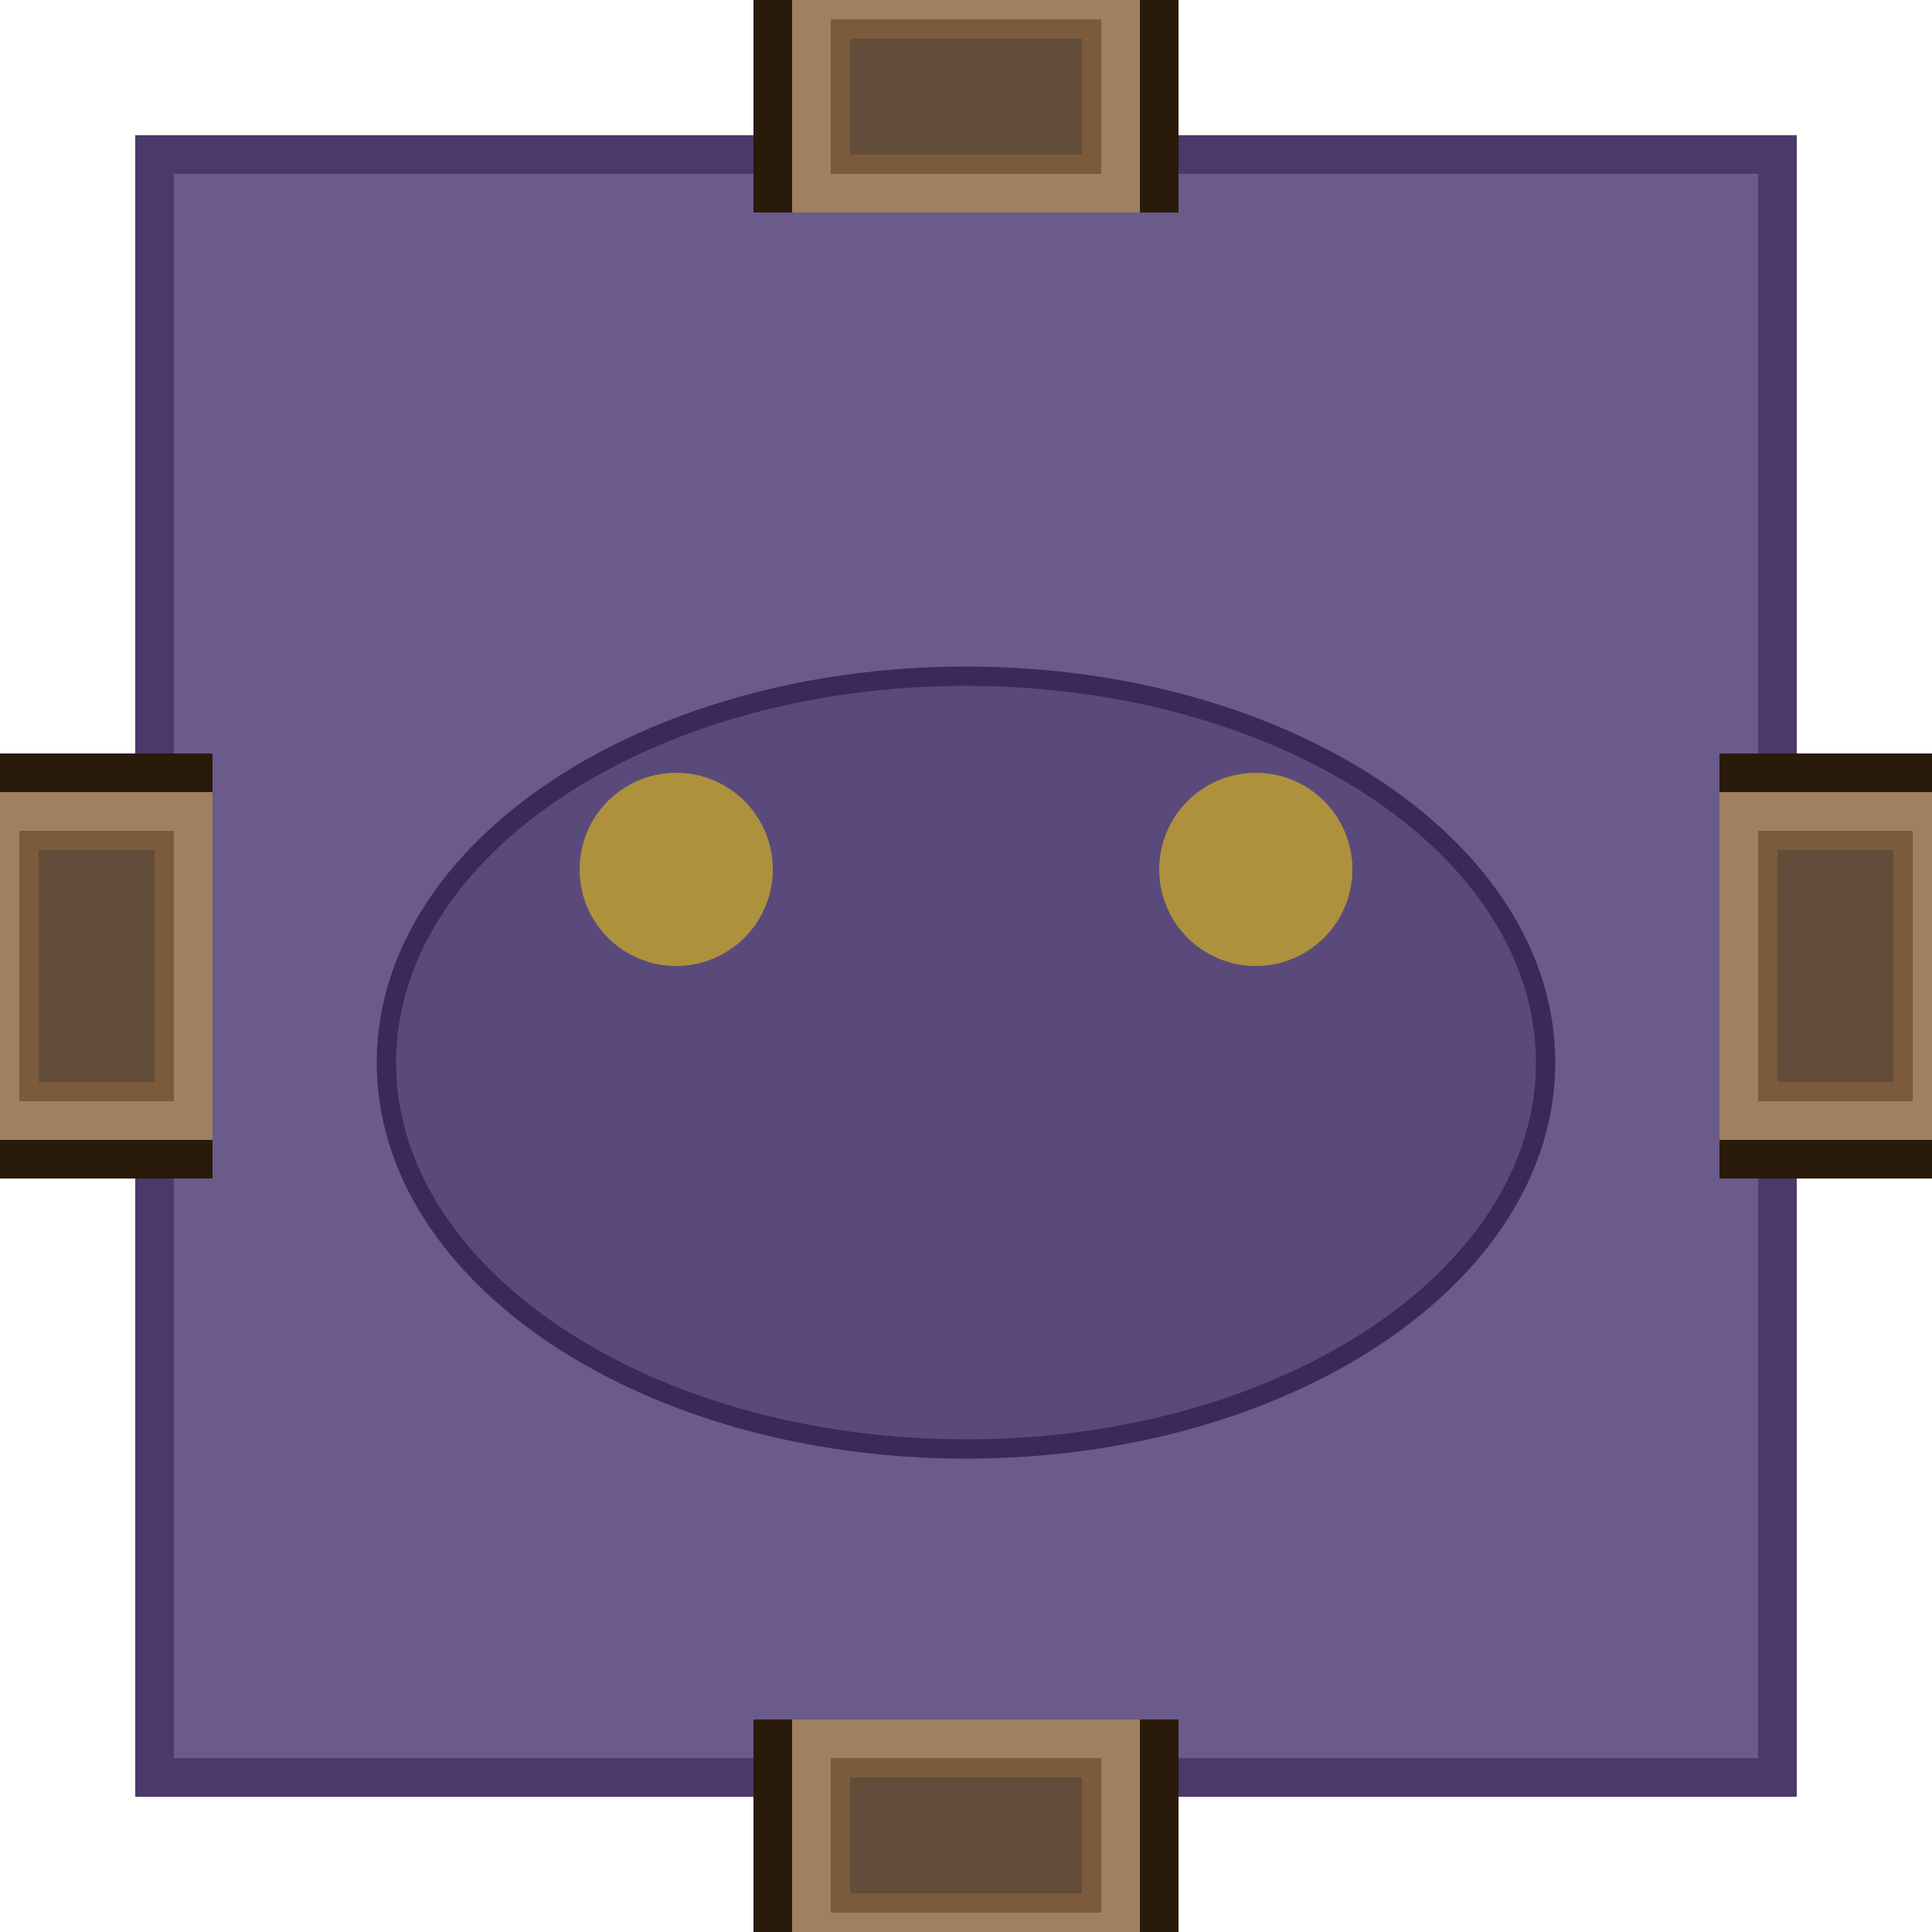
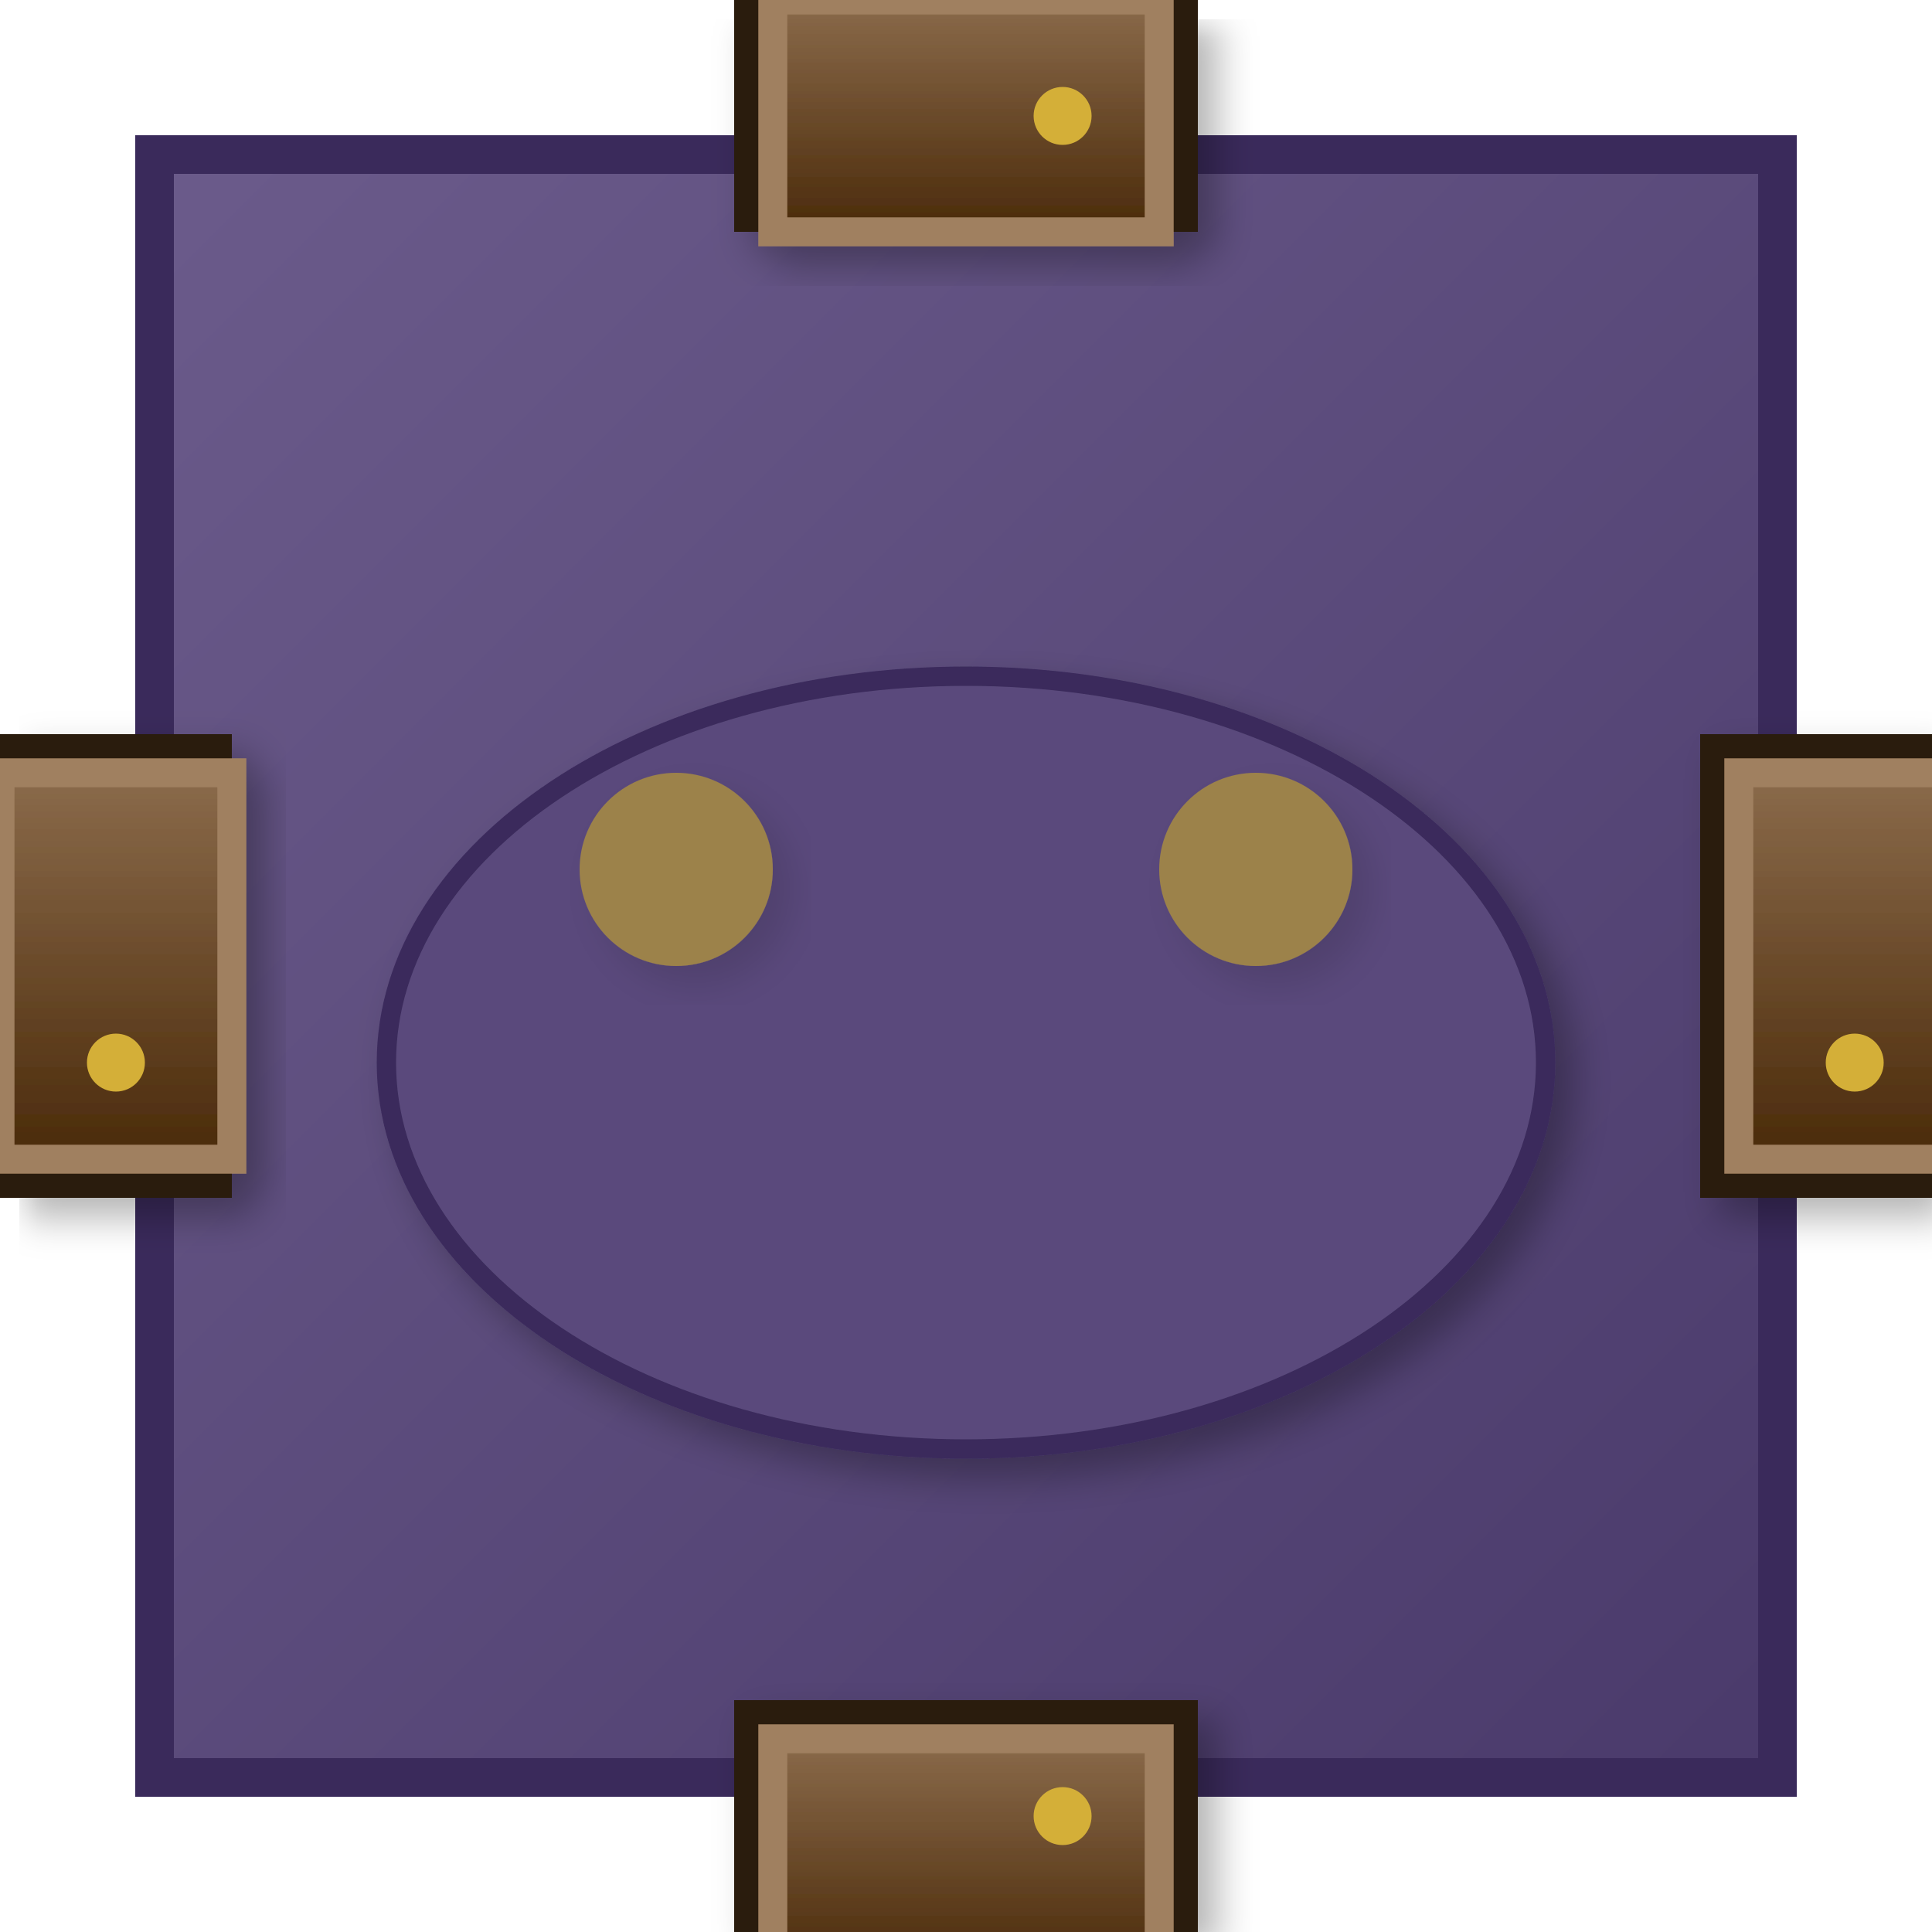
<svg xmlns="http://www.w3.org/2000/svg" viewBox="0 0 100 100" width="300" height="300">
-   <rect x="8" y="8" width="84" height="84" fill="#6B5B8B" stroke="#4A3A6B" stroke-width="2" />
-   <rect x="40" y="-2" width="20" height="12" fill="#3D2B1A" stroke="#2A1A0A" stroke-width="2" />
-   <rect x="42" y="0" width="16" height="10" fill="#7B5B3B" stroke="#A08060" stroke-width="2" />
-   <rect x="44" y="2" width="12" height="6" fill="#5A4A3A" opacity="0.8" />
-   <rect x="40" y="90" width="20" height="12" fill="#3D2B1A" stroke="#2A1A0A" stroke-width="2" />
-   <rect x="42" y="90" width="16" height="10" fill="#7B5B3B" stroke="#A08060" stroke-width="2" />
-   <rect x="44" y="92" width="12" height="6" fill="#5A4A3A" opacity="0.8" />
-   <rect x="90" y="40" width="12" height="20" fill="#3D2B1A" stroke="#2A1A0A" stroke-width="2" />
-   <rect x="90" y="42" width="10" height="16" fill="#7B5B3B" stroke="#A08060" stroke-width="2" />
-   <rect x="92" y="44" width="6" height="12" fill="#5A4A3A" opacity="0.8" />
-   <rect x="-2" y="40" width="12" height="20" fill="#3D2B1A" stroke="#2A1A0A" stroke-width="2" />
-   <rect x="0" y="42" width="10" height="16" fill="#7B5B3B" stroke="#A08060" stroke-width="2" />
-   <rect x="2" y="44" width="6" height="12" fill="#5A4A3A" opacity="0.8" />
-   <ellipse cx="50" cy="55" rx="30" ry="20" fill="#5A4A7B" stroke="#3A2A5B" />
-   <circle cx="35" cy="45" r="5" fill="#FFD700" opacity="0.5" />
-   <circle cx="65" cy="45" r="5" fill="#FFD700" opacity="0.5" />
+   <defs>
+     <linearGradient id="floorGrad" x1="0%" y1="0%" x2="100%" y2="100%">
+       <stop offset="0%" style="stop-color:#6B5B8B" />
+       <stop offset="100%" style="stop-color:#4A3A6B" />
+     </linearGradient>
+     <linearGradient id="doorGrad" x1="0%" y1="0%" x2="0%" y2="100%">
+       <stop offset="0%" style="stop-color:#8B6B4B" />
+       <stop offset="100%" style="stop-color:#4A2A0A" />
+     </linearGradient>
+     <filter id="shadow" x="-20%" y="-20%" width="140%" height="140%">
+       <feDropShadow dx="1" dy="1" stdDeviation="1" flood-opacity="0.3" />
+     </filter>
+   </defs>
+   <rect x="8" y="8" width="84" height="84" fill="url(#floorGrad)" stroke="#3A2A5B" stroke-width="2" />
+   <g filter="url(#shadow)">
+     <rect x="38" y="-2" width="24" height="14" fill="#2A1A0A" />
+     <rect x="40" y="0" width="20" height="12" fill="url(#doorGrad)" stroke="#A08060" stroke-width="1.5" />
+     <circle cx="55" cy="6" r="1.5" fill="#D4AF37" />
+   </g>
+   <g filter="url(#shadow)">
+     <rect x="38" y="88" width="24" height="14" fill="#2A1A0A" />
+     <rect x="40" y="90" width="20" height="12" fill="url(#doorGrad)" stroke="#A08060" stroke-width="1.5" />
+     <circle cx="55" cy="94" r="1.5" fill="#D4AF37" />
+   </g>
+   <g filter="url(#shadow)">
+     <rect x="88" y="38" width="14" height="24" fill="#2A1A0A" />
+     <rect x="90" y="40" width="12" height="20" fill="url(#doorGrad)" stroke="#A08060" stroke-width="1.5" />
+     <circle cx="96" cy="55" r="1.5" fill="#D4AF37" />
+   </g>
+   <g filter="url(#shadow)">
+     <rect x="-2" y="38" width="14" height="24" fill="#2A1A0A" />
+     <rect x="0" y="40" width="12" height="20" fill="url(#doorGrad)" stroke="#A08060" stroke-width="1.5" />
+     <circle cx="6" cy="55" r="1.5" fill="#D4AF37" />
+   </g>
+   <ellipse cx="50" cy="55" rx="30" ry="20" fill="#5A4A7B" stroke="#3A2A5B" filter="url(#shadow)" />
+   <circle cx="35" cy="45" r="5" fill="#FFD700" opacity="0.4" filter="url(#shadow)" />
+   <circle cx="65" cy="45" r="5" fill="#FFD700" opacity="0.4" filter="url(#shadow)" />
</svg>
